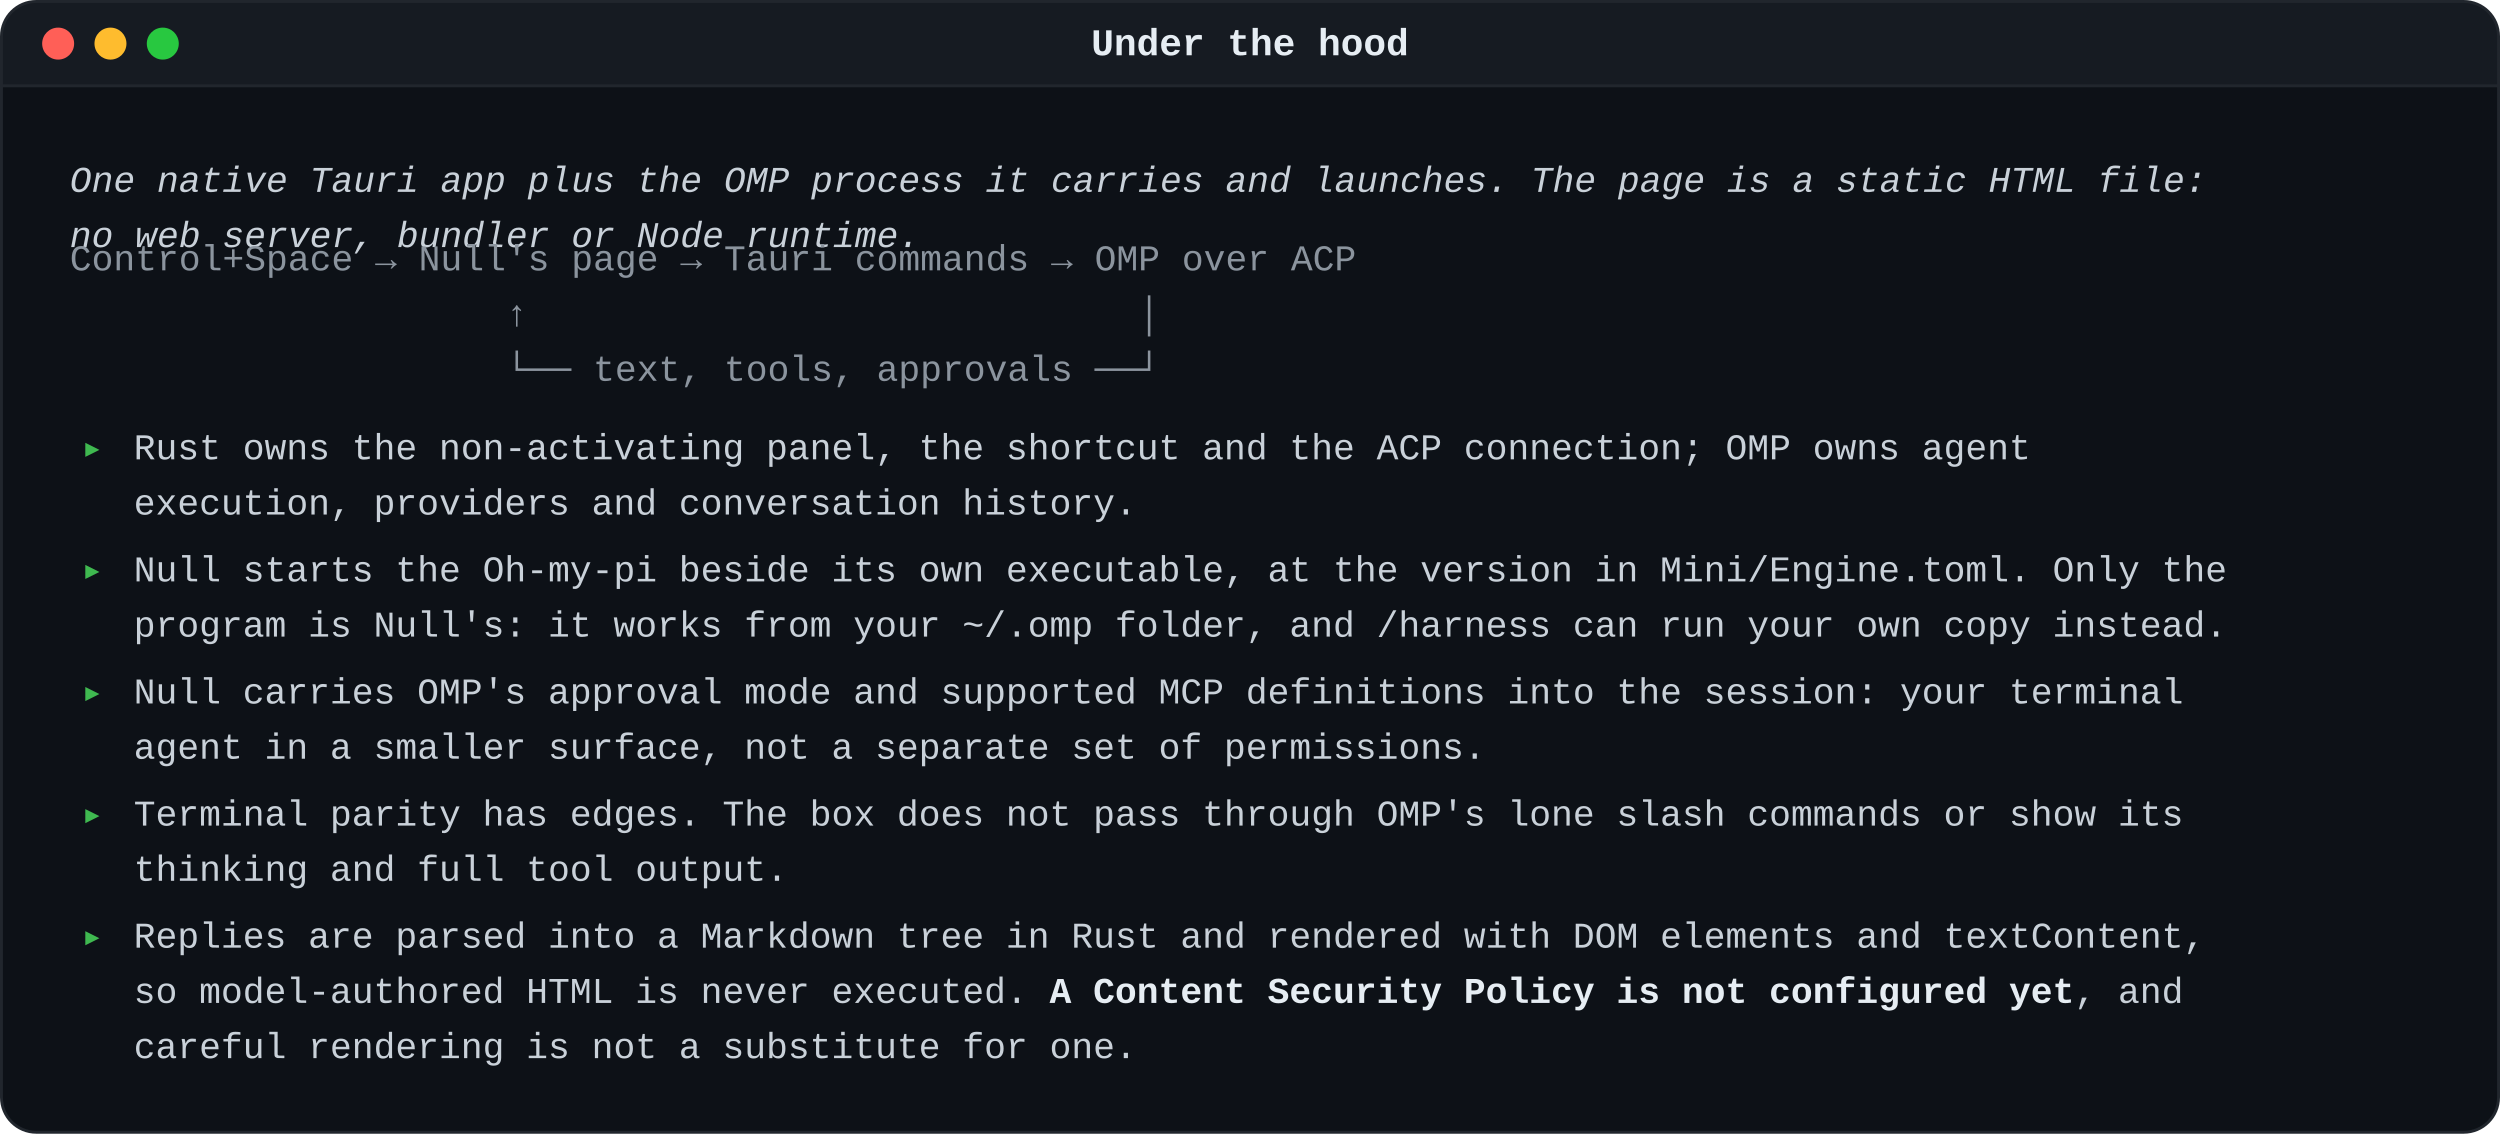
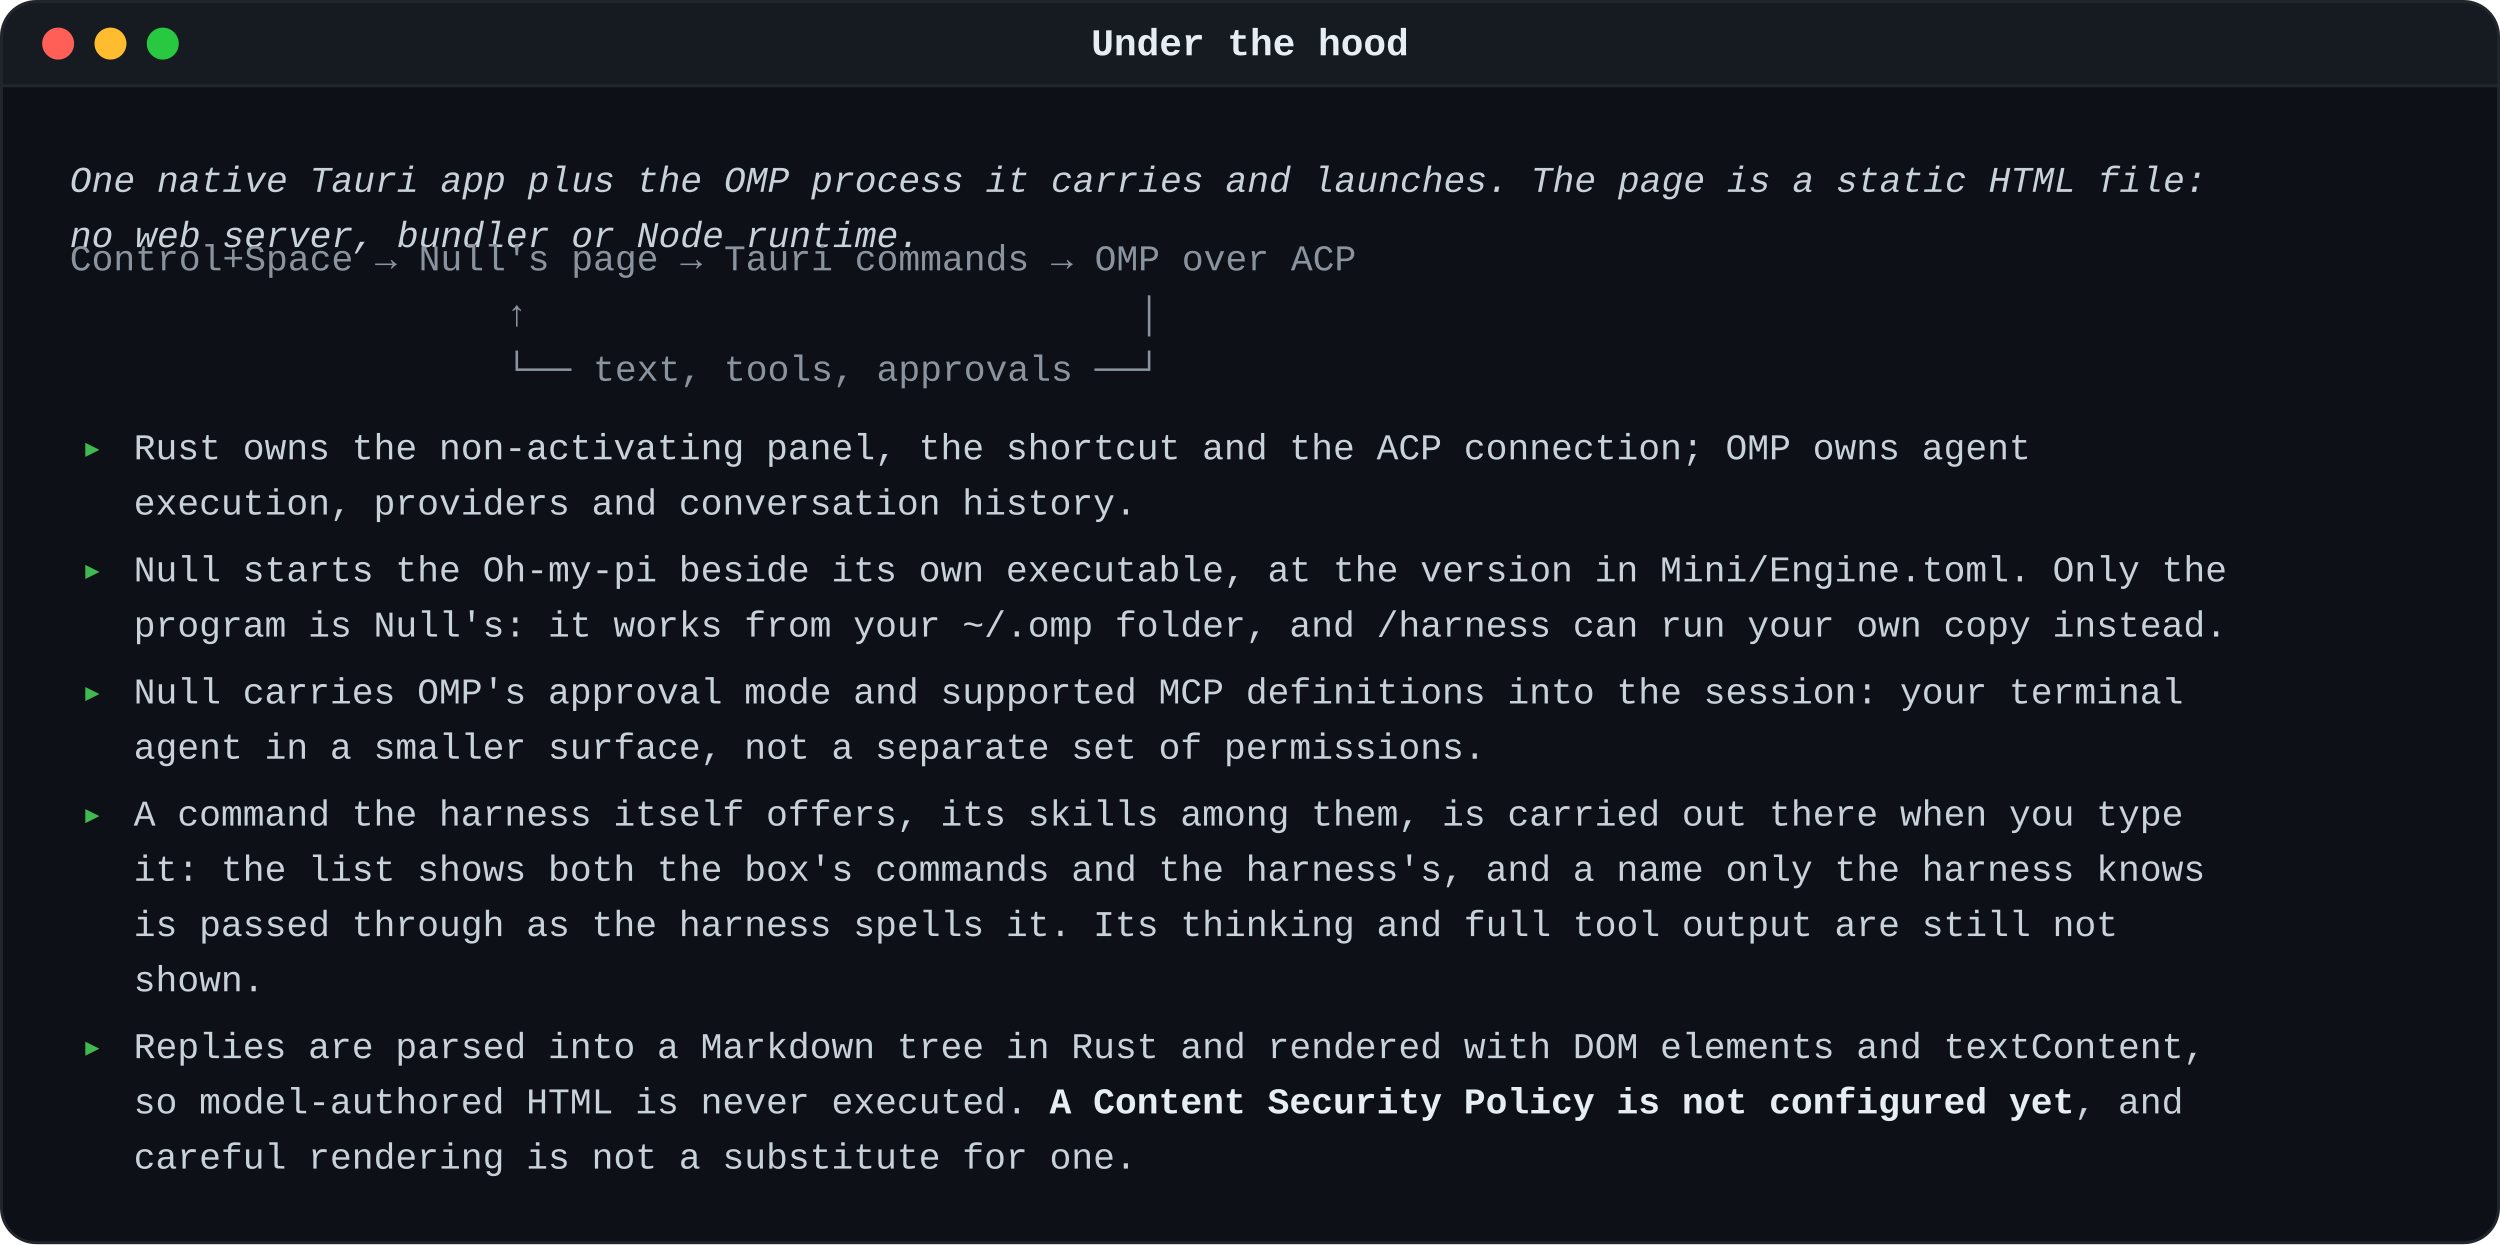
- <svg xmlns="http://www.w3.org/2000/svg" viewBox="0 0 860 390" width="860" height="390" fill="none" role="img" aria-label="Under the hood. One native Tauri app plus the OMP process it carries and launches. The page is a static HTML file: no web server, bundler or Node runtime. Control+Space → Null's page → Tauri commands → OMP over ACP                     ↑                            │                     └── text, tools, approvals ──┘ Rust owns the non-activating panel, the shortcut and the ACP connection; OMP owns agent execution, providers and conversation history. Null starts the Oh-my-pi beside its own executable, at the version in Mini/Engine.toml. Only the program is Null's: it works from your ~/.omp folder, and /harness can run your own copy instead. Null carries OMP's approval mode and supported MCP definitions into the session: your terminal agent in a smaller surface, not a separate set of permissions. Terminal parity has edges. The box does not pass through OMP's lone slash commands or show its thinking and full tool output. Replies are parsed into a Markdown tree in Rust and rendered with DOM elements and textContent, so model-authored HTML is never executed. A Content Security Policy is not configured yet, and careful rendering is not a substitute for one.">
+ <svg xmlns="http://www.w3.org/2000/svg" viewBox="0 0 860 428" width="860" height="428" fill="none" role="img" aria-label="Under the hood. One native Tauri app plus the OMP process it carries and launches. The page is a static HTML file: no web server, bundler or Node runtime. Control+Space → Null's page → Tauri commands → OMP over ACP                     ↑                            │                     └── text, tools, approvals ──┘ Rust owns the non-activating panel, the shortcut and the ACP connection; OMP owns agent execution, providers and conversation history. Null starts the Oh-my-pi beside its own executable, at the version in Mini/Engine.toml. Only the program is Null's: it works from your ~/.omp folder, and /harness can run your own copy instead. Null carries OMP's approval mode and supported MCP definitions into the session: your terminal agent in a smaller surface, not a separate set of permissions. A command the harness itself offers, its skills among them, is carried out there when you type it: the list shows both the box's commands and the harness's, and a name only the harness knows is passed through as the harness spells it. Its thinking and full tool output are still not shown. Replies are parsed into a Markdown tree in Rust and rendered with DOM elements and textContent, so model-authored HTML is never executed. A Content Security Policy is not configured yet, and careful rendering is not a substitute for one.">
  <style>
    text { font-family: ui-monospace,SFMono-Regular,'SF Mono',Menlo,Consolas,'Liberation Mono',monospace; }
    .rise { animation: rise .35s ease-out both; }
    .fade { animation: fade .4s ease-out both; }
    .blink { animation: blink 1.1s steps(1) infinite; }
    @keyframes rise { from { opacity: 0; transform: translateY(4px); } }
    @keyframes fade { from { opacity: 0; } }
    @keyframes blink { 50% { opacity: 0; } }
    @keyframes hold { 0%, 99.9% { opacity: 1; } 100% { opacity: 0; } }
    @media (prefers-reduced-motion: reduce) { * { animation: none !important; } }
  </style>
  <clipPath id="win">
-     <rect x="0.5" y="0.5" width="859" height="389" rx="12" />
+     <rect x="0.5" y="0.5" width="859" height="427" rx="12" />
  </clipPath>
  <g clip-path="url(#win)">
-     <rect width="860" height="390" fill="#0D1117" />
+     <rect width="860" height="428" fill="#0D1117" />
    <rect width="860" height="30" fill="#161B22" />
    <path d="M0 29.5H860" stroke="#21262D" />
    <circle cx="20" cy="15.0" r="5.5" fill="#FF5F57" />
    <circle cx="38" cy="15.0" r="5.5" fill="#FEBC2E" />
    <circle cx="56" cy="15.0" r="5.5" fill="#28C840" />
    <text x="430.0" y="19.0" font-size="13" font-weight="600" fill="#E6EDF3" text-anchor="middle">Under the hood</text>
    <text x="24" y="66.0" font-size="12.5" fill="#C9D1D9" font-style="italic">One native Tauri app plus the OMP process it carries and launches. The page is a static HTML file:</text>
    <text x="24" y="85.0" font-size="12.5" fill="#C9D1D9" font-style="italic">no web server, bundler or Node runtime.</text>
    <text x="24" y="93.0" font-size="12.5" fill="#8B949E" xml:space="preserve">Control+Space → Null's page → Tauri commands → OMP over ACP</text>
    <text x="24" y="112.0" font-size="12.5" fill="#8B949E" xml:space="preserve">                    ↑                            │</text>
    <text x="24" y="131.0" font-size="12.5" fill="#8B949E" xml:space="preserve">                    └── text, tools, approvals ──┘</text>
    <text x="28" y="158.0" font-size="12.5" fill="#3FB950">▸</text>
    <text x="46" y="158.0" font-size="12.5" fill="#C9D1D9">Rust owns the non-activating panel, the shortcut and the ACP connection; OMP owns agent</text>
    <text x="46" y="177.0" font-size="12.5" fill="#C9D1D9">execution, providers and conversation history.</text>
    <text x="28" y="200.0" font-size="12.5" fill="#3FB950">▸</text>
    <text x="46" y="200.0" font-size="12.5" fill="#C9D1D9">Null starts the Oh-my-pi beside its own executable, at the version in Mini/Engine.toml. Only the</text>
    <text x="46" y="219.0" font-size="12.5" fill="#C9D1D9">program is Null's: it works from your ~/.omp folder, and /harness can run your own copy instead.</text>
    <text x="28" y="242.0" font-size="12.5" fill="#3FB950">▸</text>
    <text x="46" y="242.0" font-size="12.5" fill="#C9D1D9">Null carries OMP's approval mode and supported MCP definitions into the session: your terminal</text>
    <text x="46" y="261.0" font-size="12.5" fill="#C9D1D9">agent in a smaller surface, not a separate set of permissions.</text>
    <text x="28" y="284.0" font-size="12.5" fill="#3FB950">▸</text>
-     <text x="46" y="284.0" font-size="12.5" fill="#C9D1D9">Terminal parity has edges. The box does not pass through OMP's lone slash commands or show its</text>
-     <text x="46" y="303.0" font-size="12.5" fill="#C9D1D9">thinking and full tool output.</text>
-     <text x="28" y="326.0" font-size="12.5" fill="#3FB950">▸</text>
-     <text x="46" y="326.0" font-size="12.5" fill="#C9D1D9">Replies are parsed into a Markdown tree in Rust and rendered with DOM elements and textContent,</text>
-     <text x="46" y="345.0" font-size="12.5" fill="#C9D1D9">so model-authored HTML is never executed. <tspan fill="#E6EDF3" font-weight="700">A Content Security Policy is not configured yet</tspan>, and</text>
-     <text x="46" y="364.0" font-size="12.5" fill="#C9D1D9">careful rendering is not a substitute for one.</text>
+     <text x="46" y="284.0" font-size="12.5" fill="#C9D1D9">A command the harness itself offers, its skills among them, is carried out there when you type</text>
+     <text x="46" y="303.0" font-size="12.5" fill="#C9D1D9">it: the list shows both the box's commands and the harness's, and a name only the harness knows</text>
+     <text x="46" y="322.0" font-size="12.5" fill="#C9D1D9">is passed through as the harness spells it. Its thinking and full tool output are still not</text>
+     <text x="46" y="341.0" font-size="12.5" fill="#C9D1D9">shown.</text>
+     <text x="28" y="364.0" font-size="12.5" fill="#3FB950">▸</text>
+     <text x="46" y="364.0" font-size="12.5" fill="#C9D1D9">Replies are parsed into a Markdown tree in Rust and rendered with DOM elements and textContent,</text>
+     <text x="46" y="383.0" font-size="12.5" fill="#C9D1D9">so model-authored HTML is never executed. <tspan fill="#E6EDF3" font-weight="700">A Content Security Policy is not configured yet</tspan>, and</text>
+     <text x="46" y="402.0" font-size="12.5" fill="#C9D1D9">careful rendering is not a substitute for one.</text>
  </g>
-   <rect x="0.5" y="0.5" width="859" height="389" rx="12" stroke="#21262D" />
+   <rect x="0.5" y="0.5" width="859" height="427" rx="12" stroke="#21262D" />
</svg>
